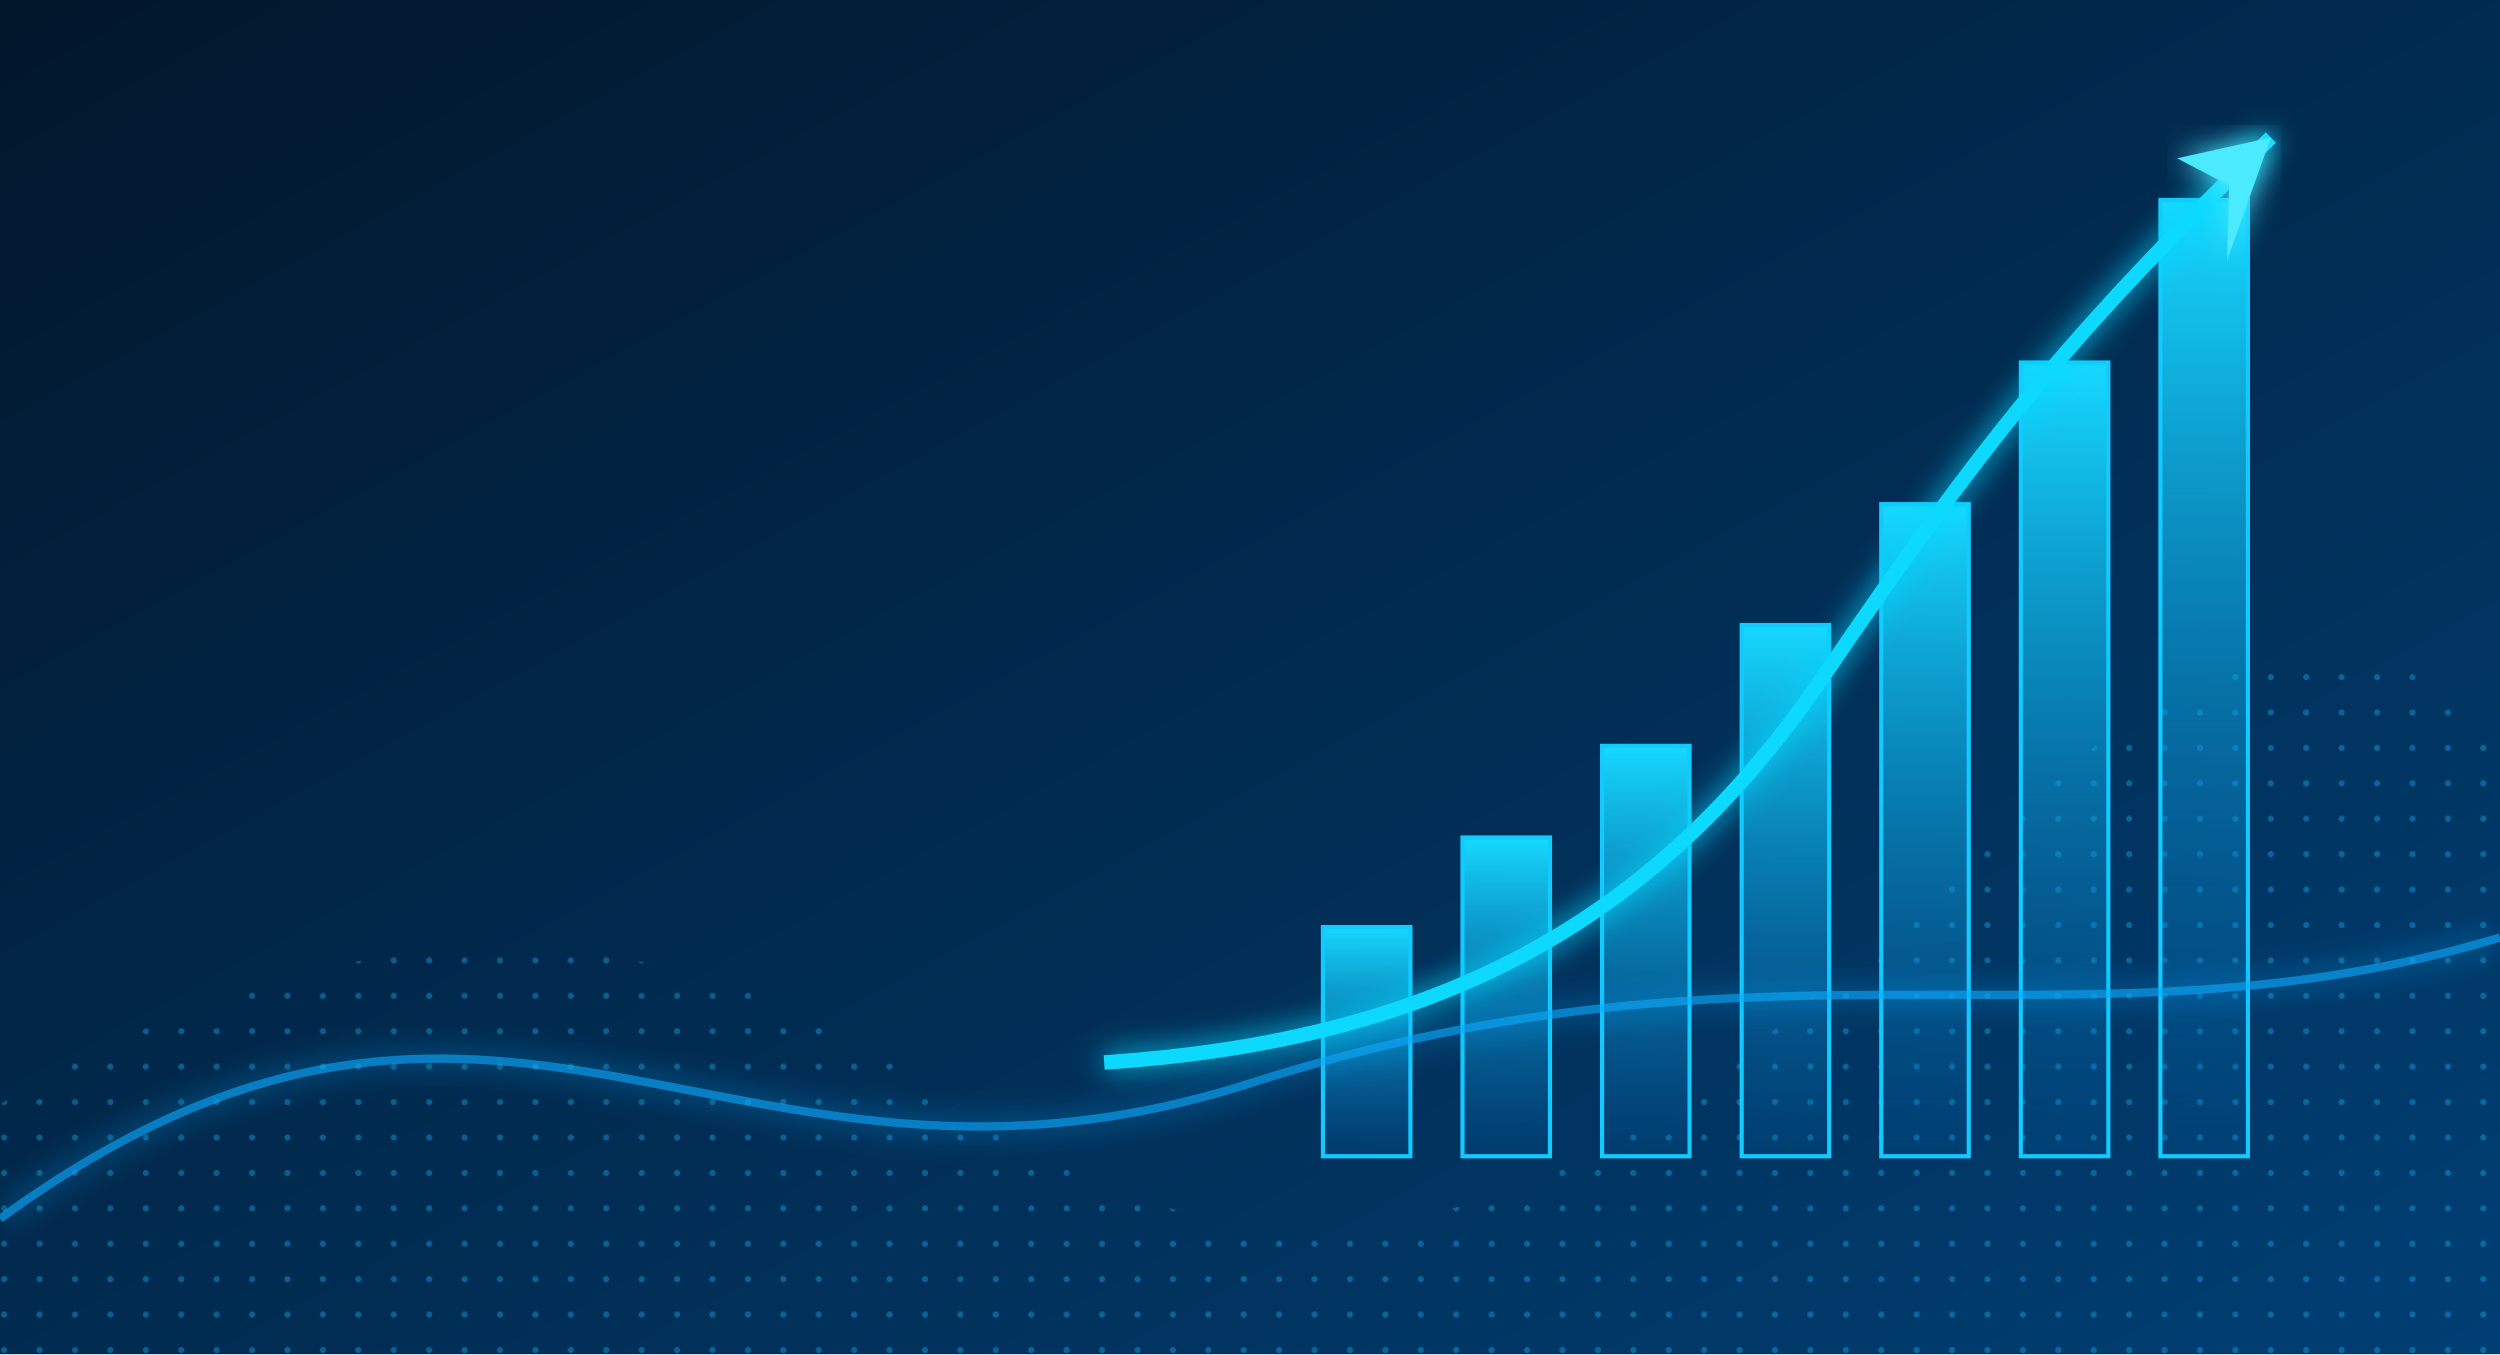
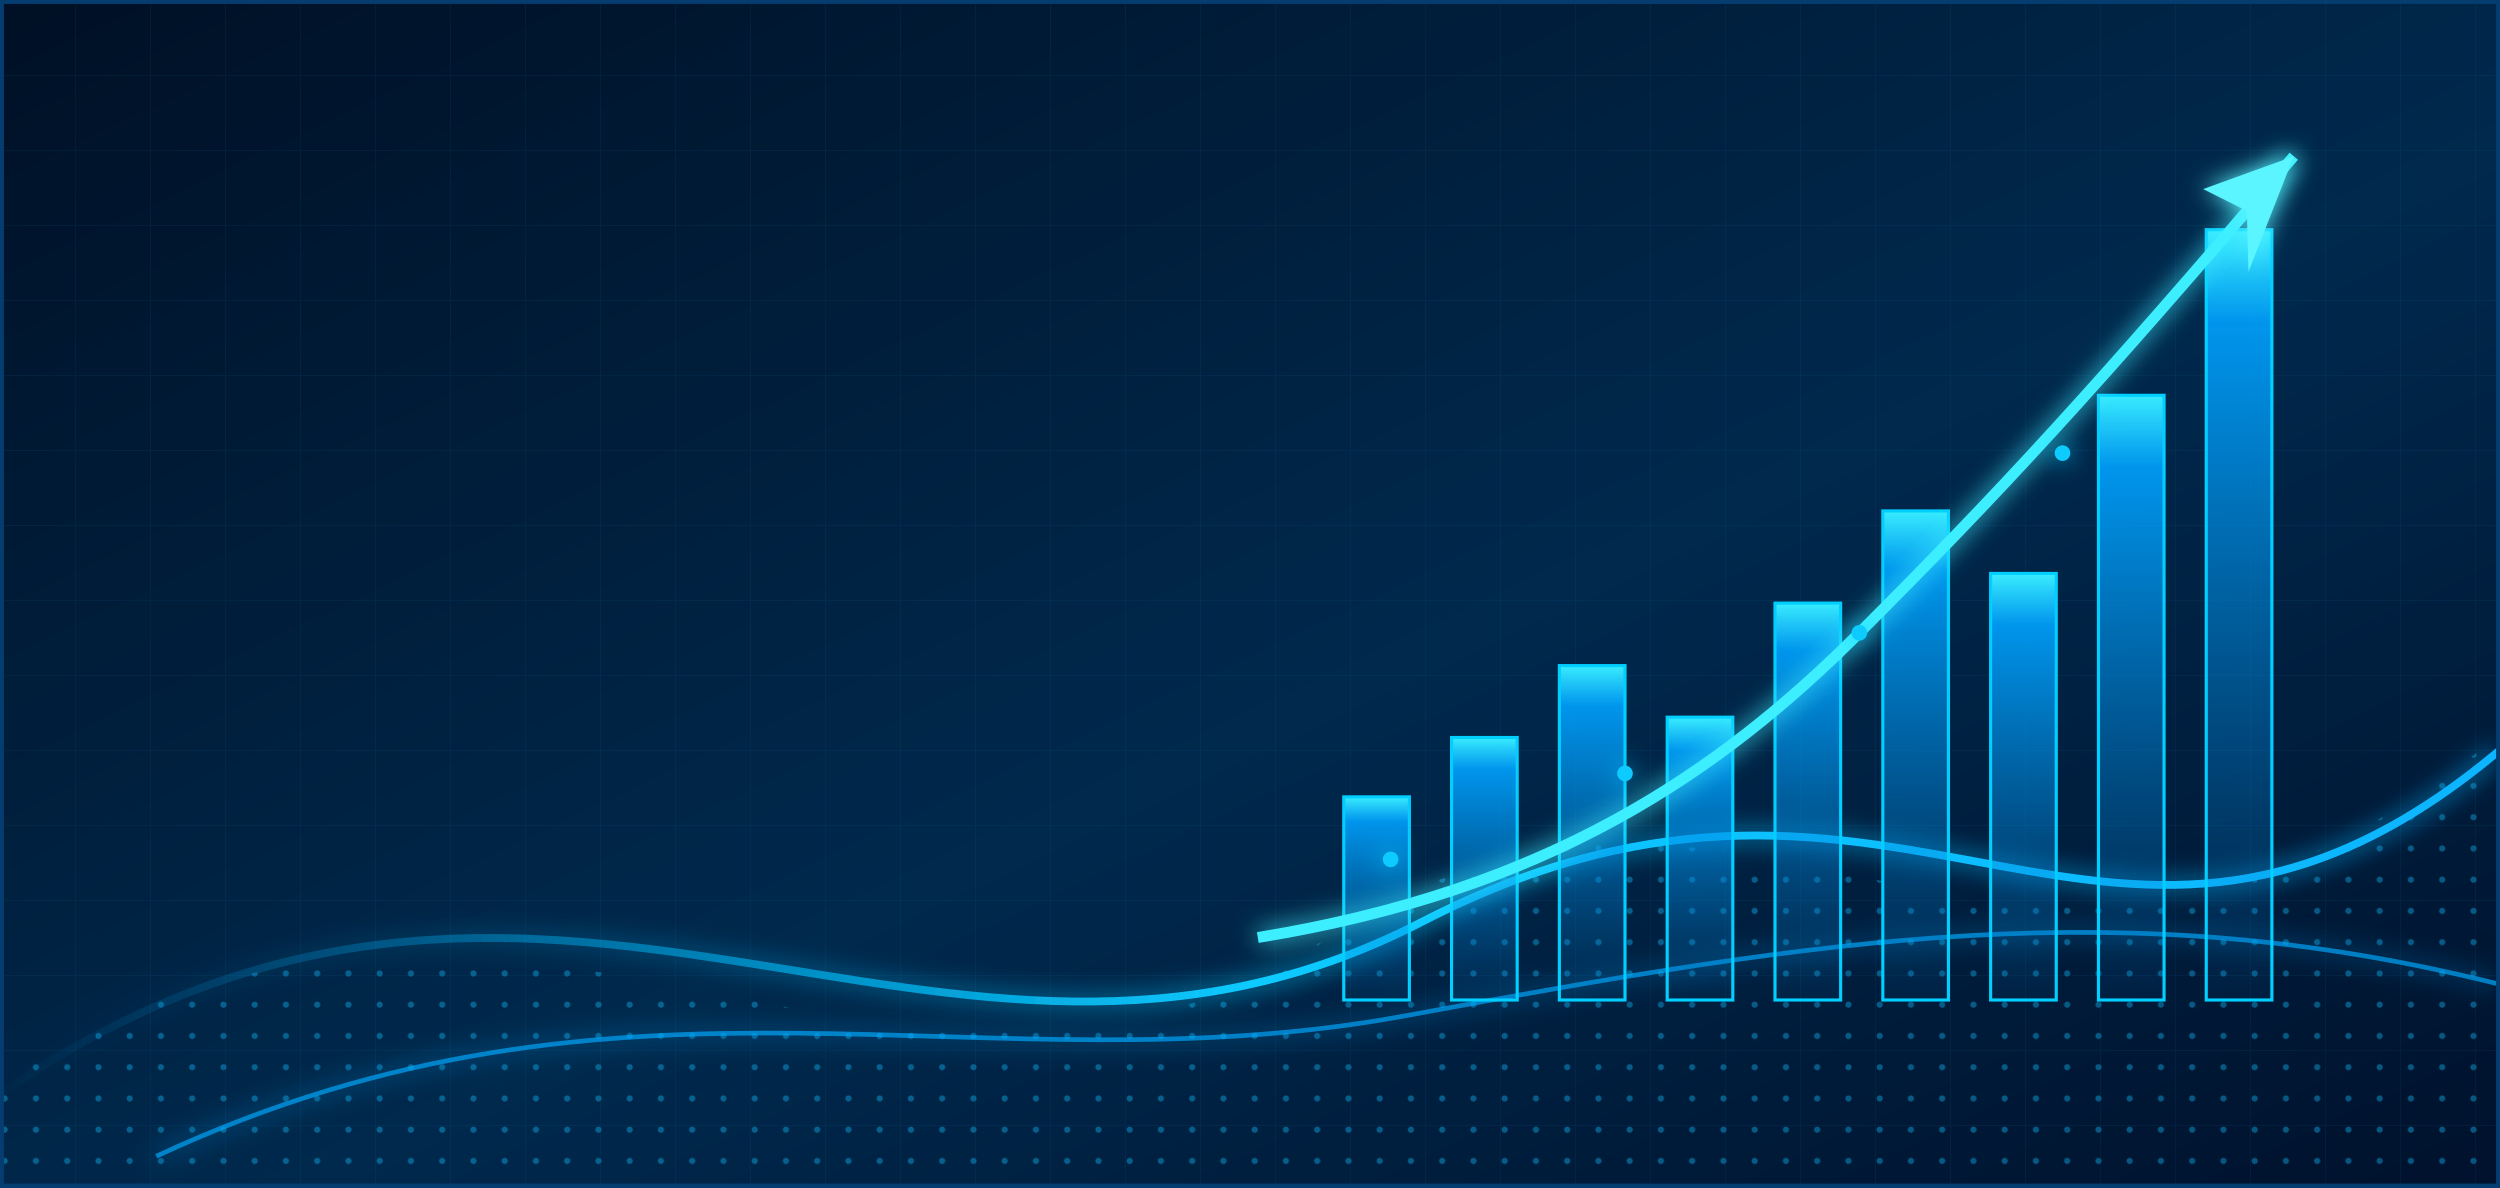
- <svg xmlns="http://www.w3.org/2000/svg" viewBox="0 0 1200 650">
+ <svg xmlns="http://www.w3.org/2000/svg" viewBox="0 0 1600 760">
  <defs>
    <linearGradient id="bg" x2="1" y2="1">
-       <stop stop-color="#02162b" />
-       <stop offset="1" stop-color="#003f74" />
+       <stop stop-color="#001025" />
+       <stop offset=".56" stop-color="#00294d" />
+       <stop offset="1" stop-color="#00112c" />
    </linearGradient>
-     <linearGradient id="bar" x2="0" y2="1">
-       <stop stop-color="#16d9ff" />
-       <stop offset="1" stop-color="#0074c8" stop-opacity=".12" />
+     <linearGradient id="bar" x1="0" y1="0" x2="0" y2="1">
+       <stop stop-color="#39edff" />
+       <stop offset=".12" stop-color="#009ffb" stop-opacity=".92" />
+       <stop offset="1" stop-color="#0079c9" stop-opacity=".06" />
    </linearGradient>
-     <filter id="glow">
-       <feGaussianBlur stdDeviation="7" result="blur" />
+     <linearGradient id="wave" x1="0" y1="0" x2="1" y2="0">
+       <stop stop-color="#009de8" stop-opacity="0" />
+       <stop offset=".5" stop-color="#08caff" />
+       <stop offset="1" stop-color="#08b4ff" />
+     </linearGradient>
+     <filter id="g" x="-50%" y="-50%" width="200%" height="200%">
+       <feGaussianBlur stdDeviation="8" result="b" />
      <feMerge>
-         <feMergeNode in="blur" />
+         <feMergeNode in="b" />
        <feMergeNode in="SourceGraphic" />
      </feMerge>
    </filter>
-     <pattern id="dots" width="17" height="17" patternUnits="userSpaceOnUse">
-       <circle cx="2" cy="2" r="1.5" fill="#17baff" opacity=".4" />
+     <pattern id="grid" width="48" height="48" patternUnits="userSpaceOnUse">
+       <path d="M48 0H0V48" fill="none" stroke="#1c7cad" opacity=".12" />
+     </pattern>
+     <pattern id="dot" width="20" height="20" patternUnits="userSpaceOnUse">
+       <circle cx="3" cy="3" r="2" fill="#13bfff" opacity=".8" />
    </pattern>
  </defs>
-   <rect width="1200" height="650" fill="url(#bg)" />
-   <path d="M0 530 Q250 380 460 530 T900 450 T1200 370 V650 H0Z" fill="url(#dots)" opacity=".9" />
-   <g fill="url(#bar)" stroke="#11caff" stroke-width="2">
-     <rect x="635" y="445" width="42" height="110" />
-     <rect x="702" y="402" width="42" height="153" />
-     <rect x="769" y="358" width="42" height="197" />
-     <rect x="836" y="300" width="42" height="255" />
-     <rect x="903" y="242" width="42" height="313" />
-     <rect x="970" y="174" width="42" height="381" />
-     <rect x="1037" y="96" width="42" height="459" />
+   <rect width="1600" height="760" fill="url(#bg)" />
+   <rect width="1600" height="760" fill="url(#grid)" />
+   <path d="M0 690 C340 480 570 780 850 600 S1280 730 1600 470 L1600 760H0Z" fill="url(#dot)" opacity=".48" />
+   <path d="M0 700 C350 460 600 750 910 590 S1350 690 1600 480" fill="none" stroke="url(#wave)" stroke-width="5" filter="url(#g)" />
+   <path d="M100 740 C400 600 630 700 900 650 S1360 570 1600 630" fill="none" stroke="#00a9ff" stroke-width="3" opacity=".7" filter="url(#g)" />
+   <g stroke="#00cfff" stroke-width="2" fill="url(#bar)">
+     <rect x="860" y="510" width="42" height="130" />
+     <rect x="929" y="472" width="42" height="168" />
+     <rect x="998" y="426" width="42" height="214" />
+     <rect x="1067" y="459" width="42" height="181" />
+     <rect x="1136" y="386" width="42" height="254" />
+     <rect x="1205" y="327" width="42" height="313" />
+     <rect x="1274" y="367" width="42" height="273" />
+     <rect x="1343" y="253" width="42" height="387" />
+     <rect x="1412" y="147" width="42" height="493" />
  </g>
-   <path d="M530 510 C680 500 790 450 875 325 S1000 155 1090 66" fill="none" stroke="#08d9ff" stroke-width="7" filter="url(#glow)" />
-   <path d="M1090 66 l-45 10 25 13 -1 36z" fill="#4beaff" filter="url(#glow)" />
-   <path d="M0 585 C240 410 350 600 600 520 S1000 510 1200 450" fill="none" stroke="#0baaff" stroke-width="4" opacity=".65" filter="url(#glow)" />
+   <path d="M805 600 C990 570 1100 495 1190 405 S1340 250 1468 100" fill="none" stroke="#3deeff" stroke-width="7" filter="url(#g)" />
+   <path d="M1468 100 l-58 21 28 14 1 39z" fill="#5af5ff" filter="url(#g)" />
+   <g fill="#08caff" filter="url(#g)">
+     <circle cx="890" cy="550" r="5" />
+     <circle cx="1040" cy="495" r="5" />
+     <circle cx="1190" cy="405" r="5" />
+     <circle cx="1320" cy="290" r="5" />
+   </g>
+   <path d="M0 0H1600V760H0Z" fill="none" stroke="#063d70" stroke-width="5" />
</svg>
